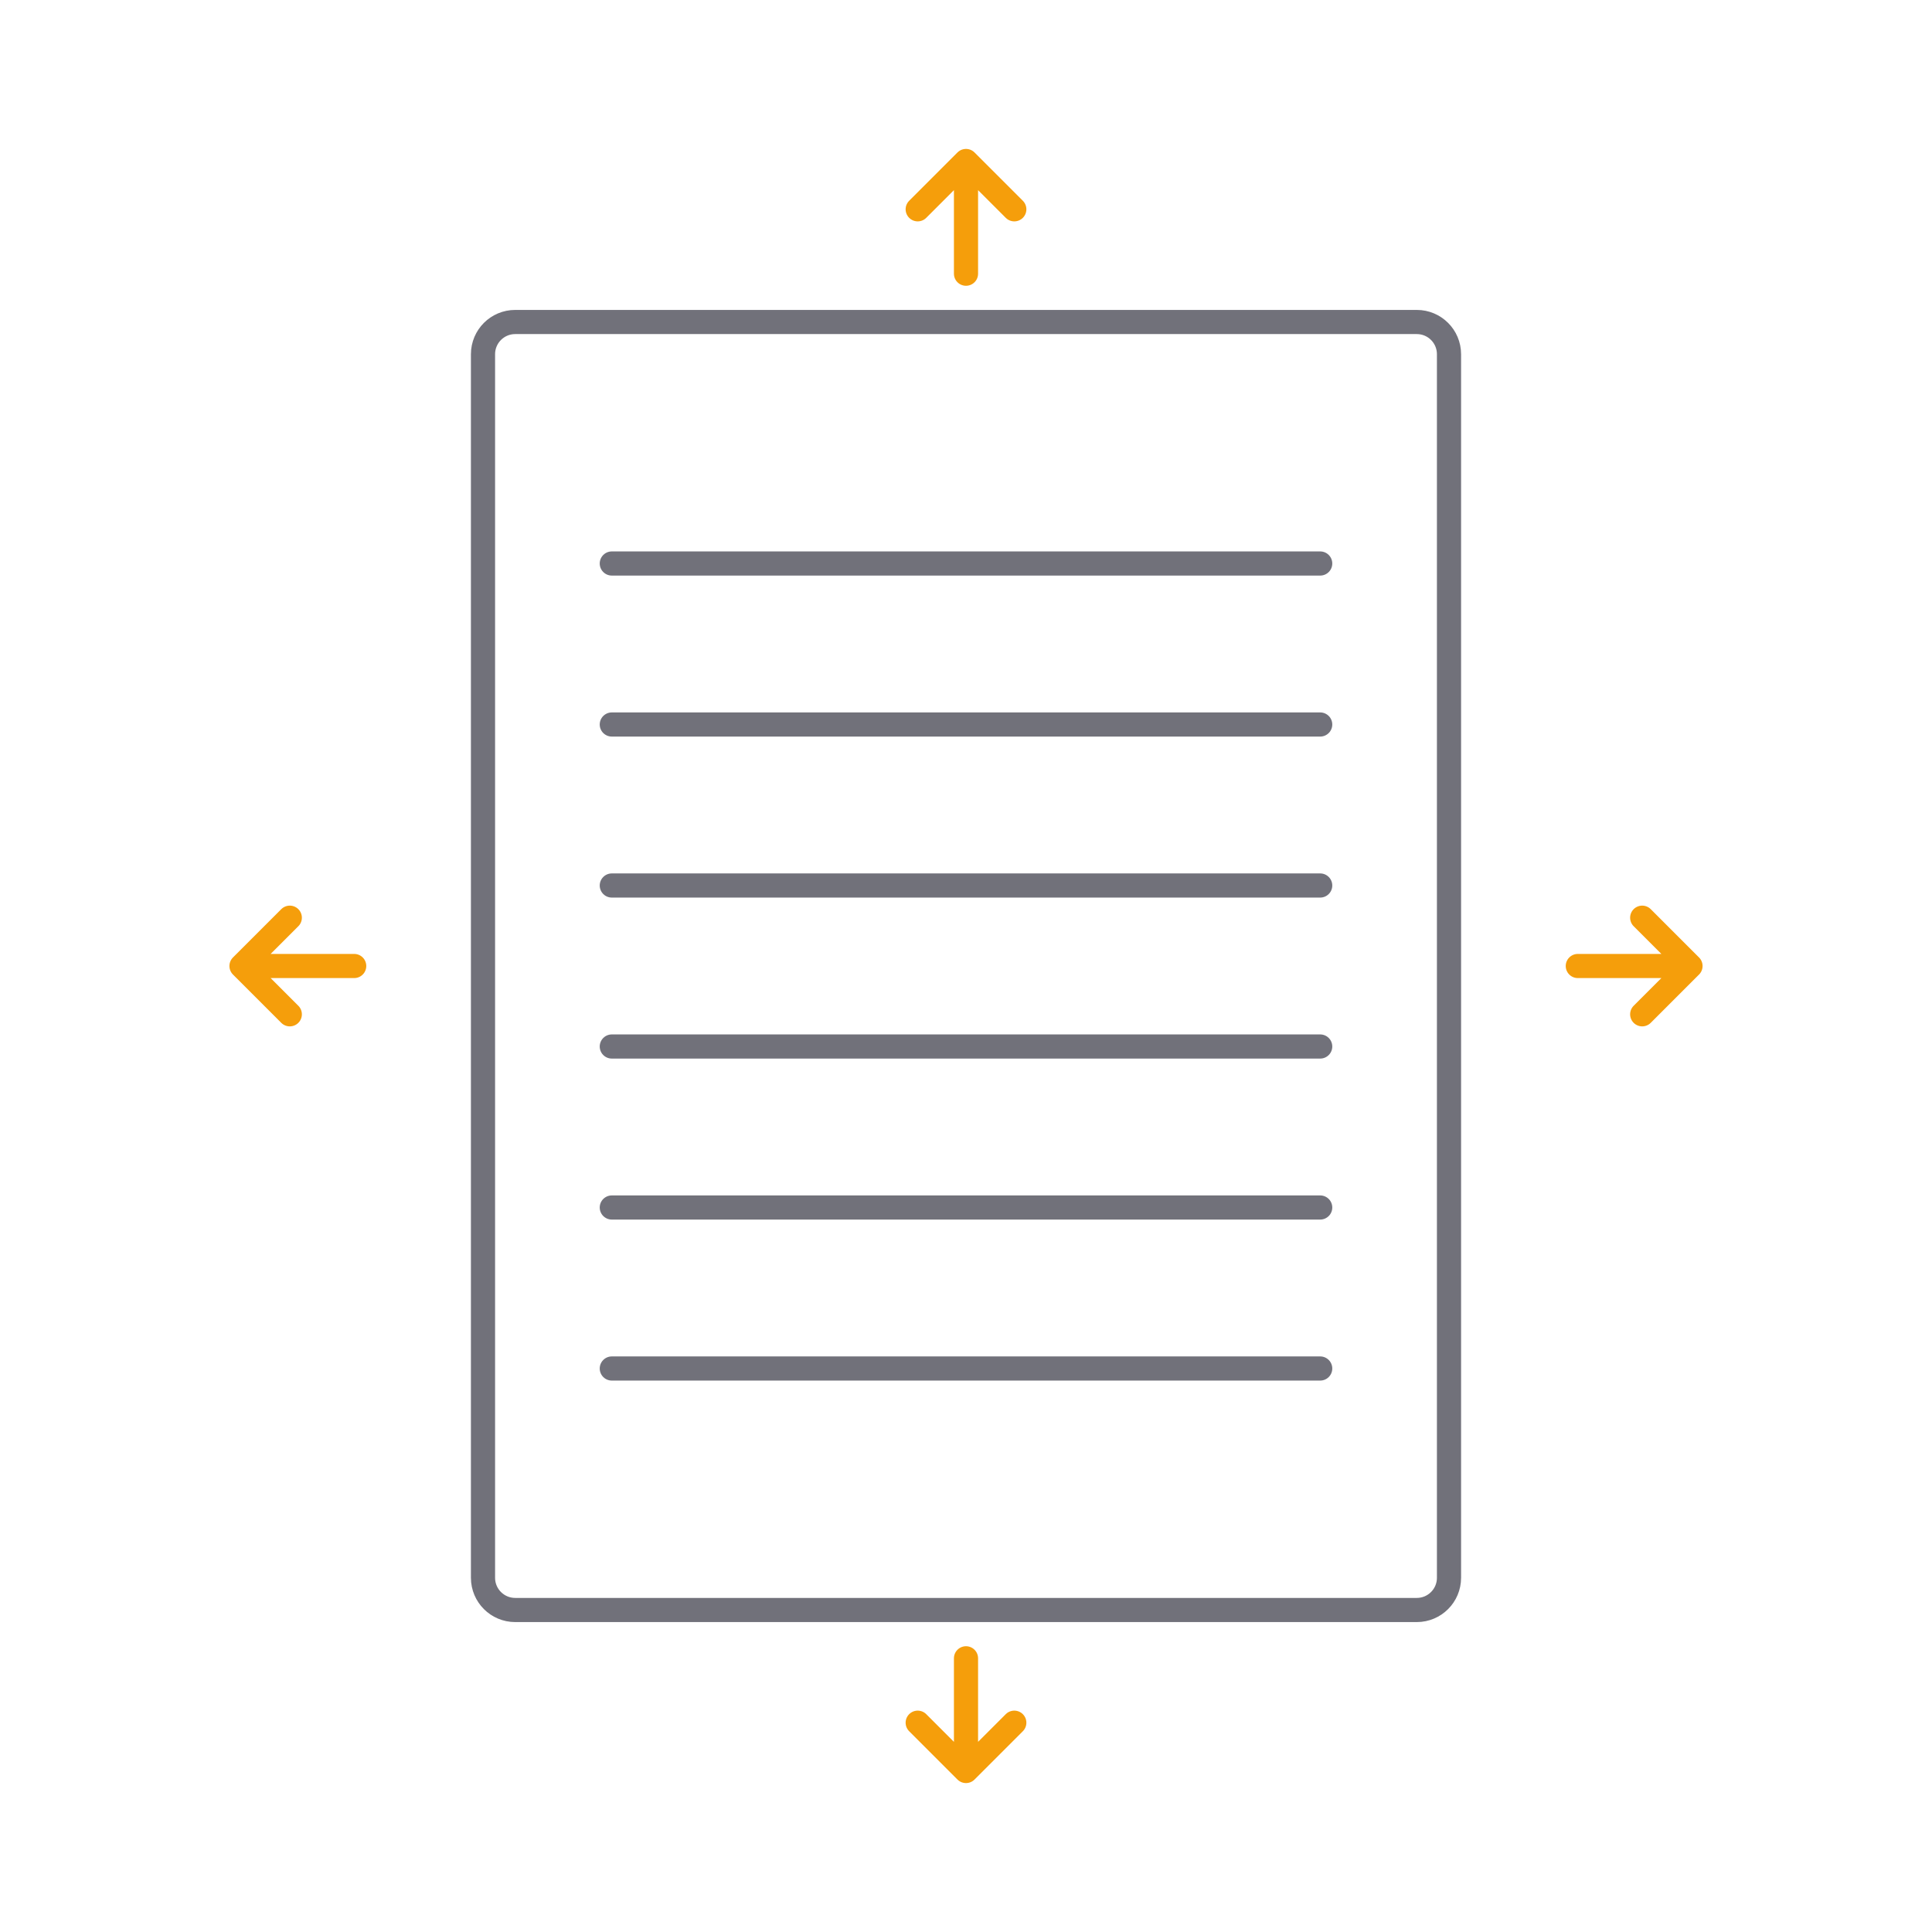
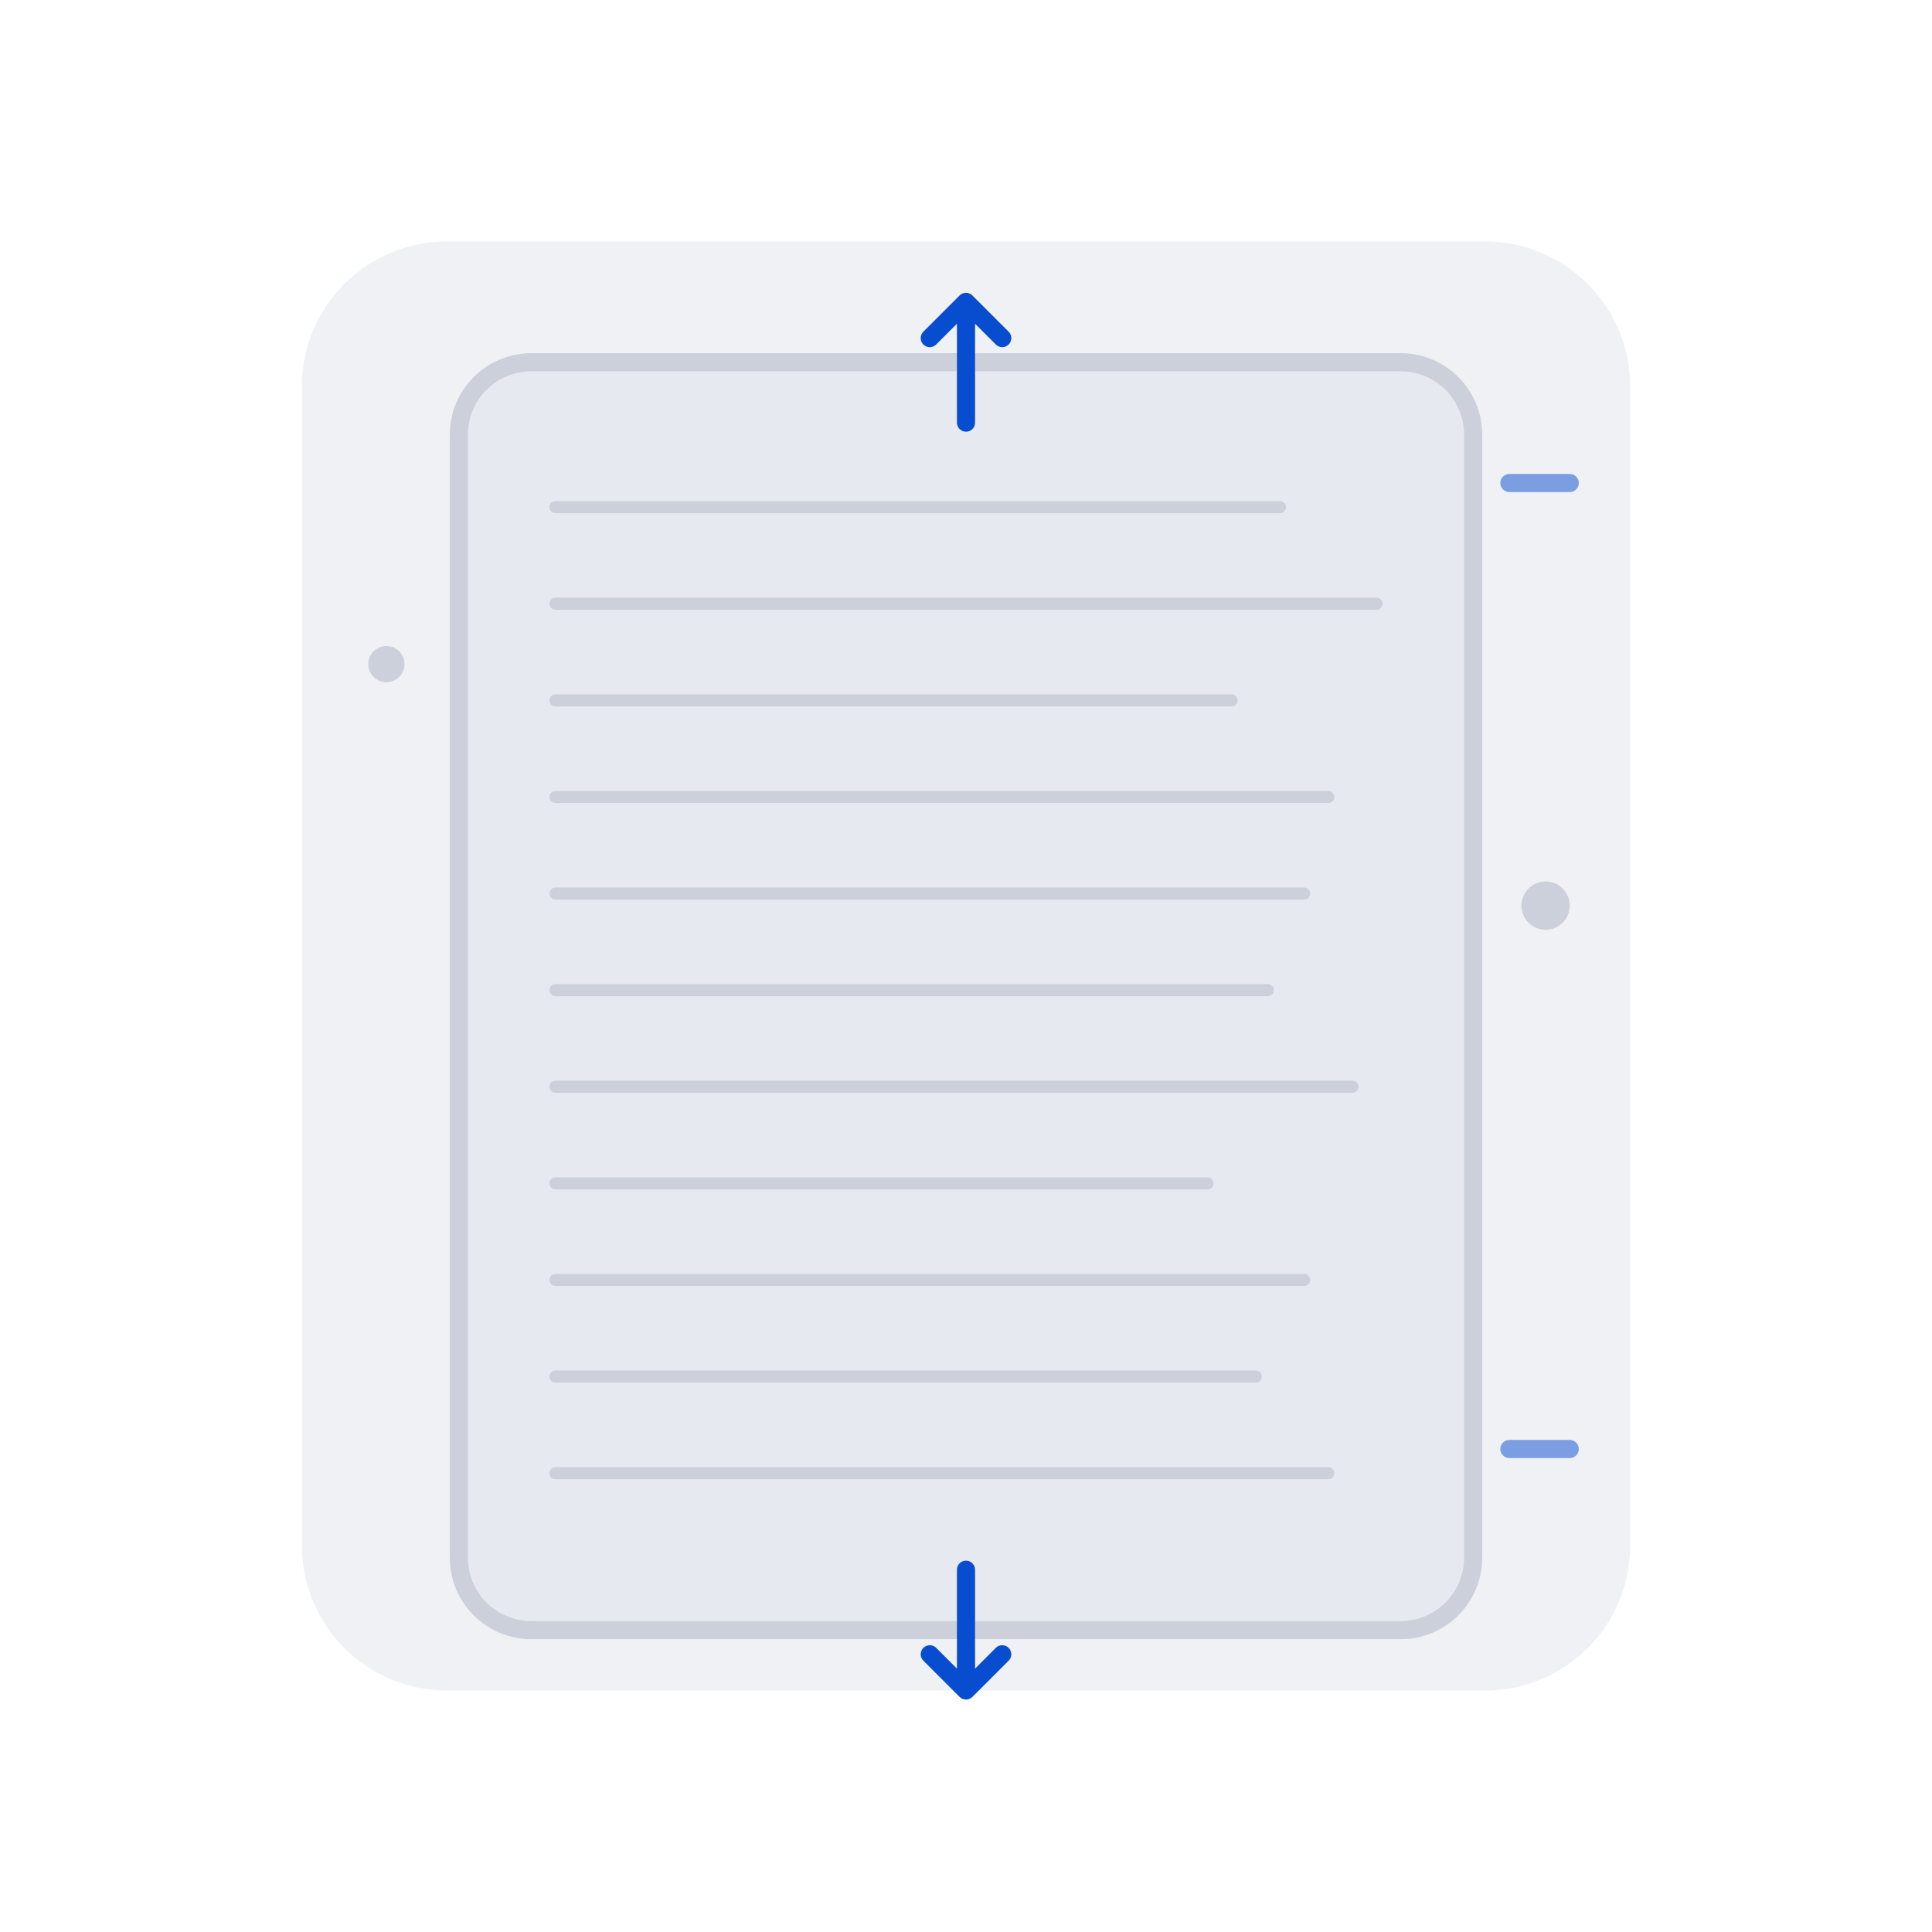
- <svg xmlns="http://www.w3.org/2000/svg" viewBox="0 0 120 120">
-   <rect x="30" y="20" width="60" height="80" rx="2" fill="none" stroke="#71717a" stroke-width="1.5" />
-   <line x1="38" y1="35" x2="82" y2="35" stroke="#71717a" stroke-width="1.5" stroke-linecap="round" />
-   <line x1="38" y1="45" x2="82" y2="45" stroke="#71717a" stroke-width="1.5" stroke-linecap="round" />
-   <line x1="38" y1="55" x2="82" y2="55" stroke="#71717a" stroke-width="1.5" stroke-linecap="round" />
-   <line x1="38" y1="65" x2="82" y2="65" stroke="#71717a" stroke-width="1.5" stroke-linecap="round" />
-   <line x1="38" y1="75" x2="82" y2="75" stroke="#71717a" stroke-width="1.5" stroke-linecap="round" />
-   <line x1="38" y1="85" x2="82" y2="85" stroke="#71717a" stroke-width="1.5" stroke-linecap="round" />
-   <path d="M15 60 L22 60 M15 60 L18 57 M15 60 L18 63" stroke="#f59e0b" stroke-width="1.5" stroke-linecap="round" stroke-linejoin="round" />
-   <path d="M105 60 L98 60 M105 60 L102 57 M105 60 L102 63" stroke="#f59e0b" stroke-width="1.5" stroke-linecap="round" stroke-linejoin="round" />
-   <path d="M60 10 L60 17 M60 10 L57 13 M60 10 L63 13" stroke="#f59e0b" stroke-width="1.5" stroke-linecap="round" stroke-linejoin="round" />
-   <path d="M60 110 L60 103 M60 110 L57 107 M60 110 L63 107" stroke="#f59e0b" stroke-width="1.5" stroke-linecap="round" stroke-linejoin="round" />
+ <svg xmlns="http://www.w3.org/2000/svg" viewBox="0 0 160 160" fill="none">
+   <g>
+     <rect x="25" y="20" width="110" height="120" rx="12" fill="#eff1f5" />
+   </g>
+   <g>
+     <rect x="45" y="40" width="70" height="80" rx="6" stroke="#ccd0da" stroke-width="1" stroke-dasharray="4 3" fill="none" />
+   </g>
+   <g>
+     <rect x="38" y="30" width="84" height="105" rx="6" fill="#e6e9ef" stroke="#ccd0da" stroke-width="1.5" stroke-linecap="round" stroke-linejoin="round" />
+     <line x1="46" y1="42" x2="106" y2="42" stroke="#ccd0da" stroke-width="1" stroke-linecap="round" />
+     <line x1="46" y1="50" x2="114" y2="50" stroke="#ccd0da" stroke-width="1" stroke-linecap="round" />
+     <line x1="46" y1="58" x2="102" y2="58" stroke="#ccd0da" stroke-width="1" stroke-linecap="round" />
+     <line x1="46" y1="66" x2="110" y2="66" stroke="#ccd0da" stroke-width="1" stroke-linecap="round" />
+     <line x1="46" y1="74" x2="108" y2="74" stroke="#ccd0da" stroke-width="1" stroke-linecap="round" />
+     <line x1="46" y1="82" x2="105" y2="82" stroke="#ccd0da" stroke-width="1" stroke-linecap="round" />
+     <line x1="46" y1="90" x2="112" y2="90" stroke="#ccd0da" stroke-width="1" stroke-linecap="round" />
+     <line x1="46" y1="98" x2="100" y2="98" stroke="#ccd0da" stroke-width="1" stroke-linecap="round" />
+     <line x1="46" y1="106" x2="108" y2="106" stroke="#ccd0da" stroke-width="1" stroke-linecap="round" />
+     <line x1="46" y1="114" x2="104" y2="114" stroke="#ccd0da" stroke-width="1" stroke-linecap="round" />
+     <line x1="46" y1="122" x2="110" y2="122" stroke="#ccd0da" stroke-width="1" stroke-linecap="round" />
+   </g>
+   <g>
+     <path d="M80 25 L80 35 M77 28 L80 25 L83 28" stroke="#084CCF" stroke-width="1.5" stroke-linecap="round" stroke-linejoin="round" />
+     <path d="M80 140 L80 130 M77 137 L80 140 L83 137" stroke="#084CCF" stroke-width="1.5" stroke-linecap="round" stroke-linejoin="round" />
+     <line x1="125" y1="40" x2="130" y2="40" stroke="#084CCF" stroke-width="1.5" opacity="0.5" stroke-linecap="round" />
+     <line x1="125" y1="120" x2="130" y2="120" stroke="#084CCF" stroke-width="1.5" opacity="0.5" stroke-linecap="round" />
+     <circle cx="32" cy="55" r="1.5" fill="#ccd0da" />
+     <circle cx="128" cy="75" r="2" fill="#ccd0da" />
+   </g>
</svg>
